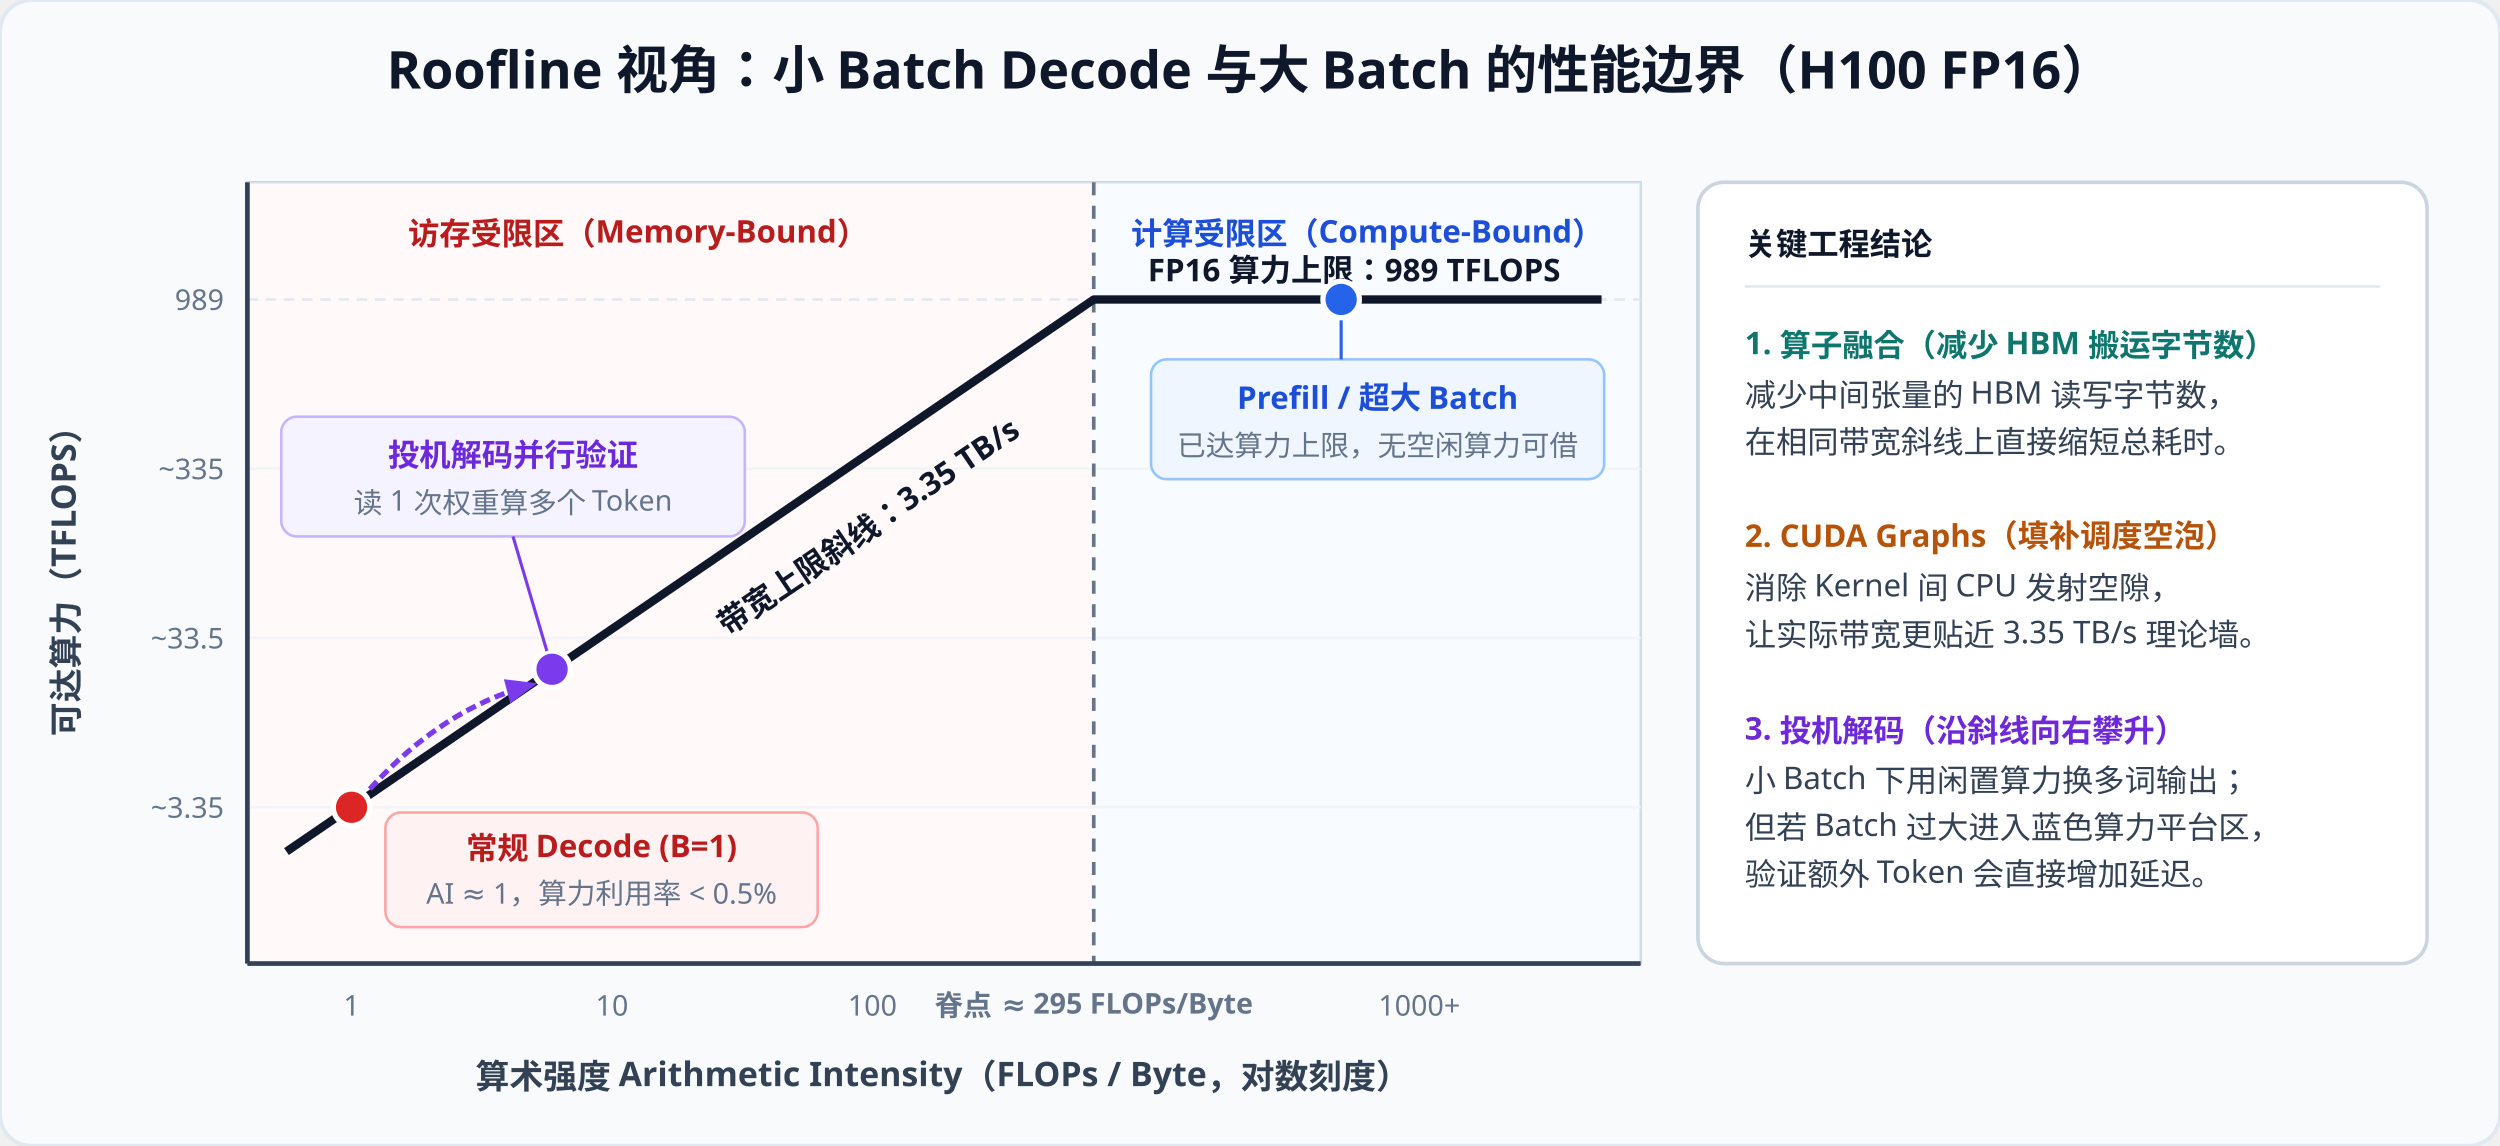
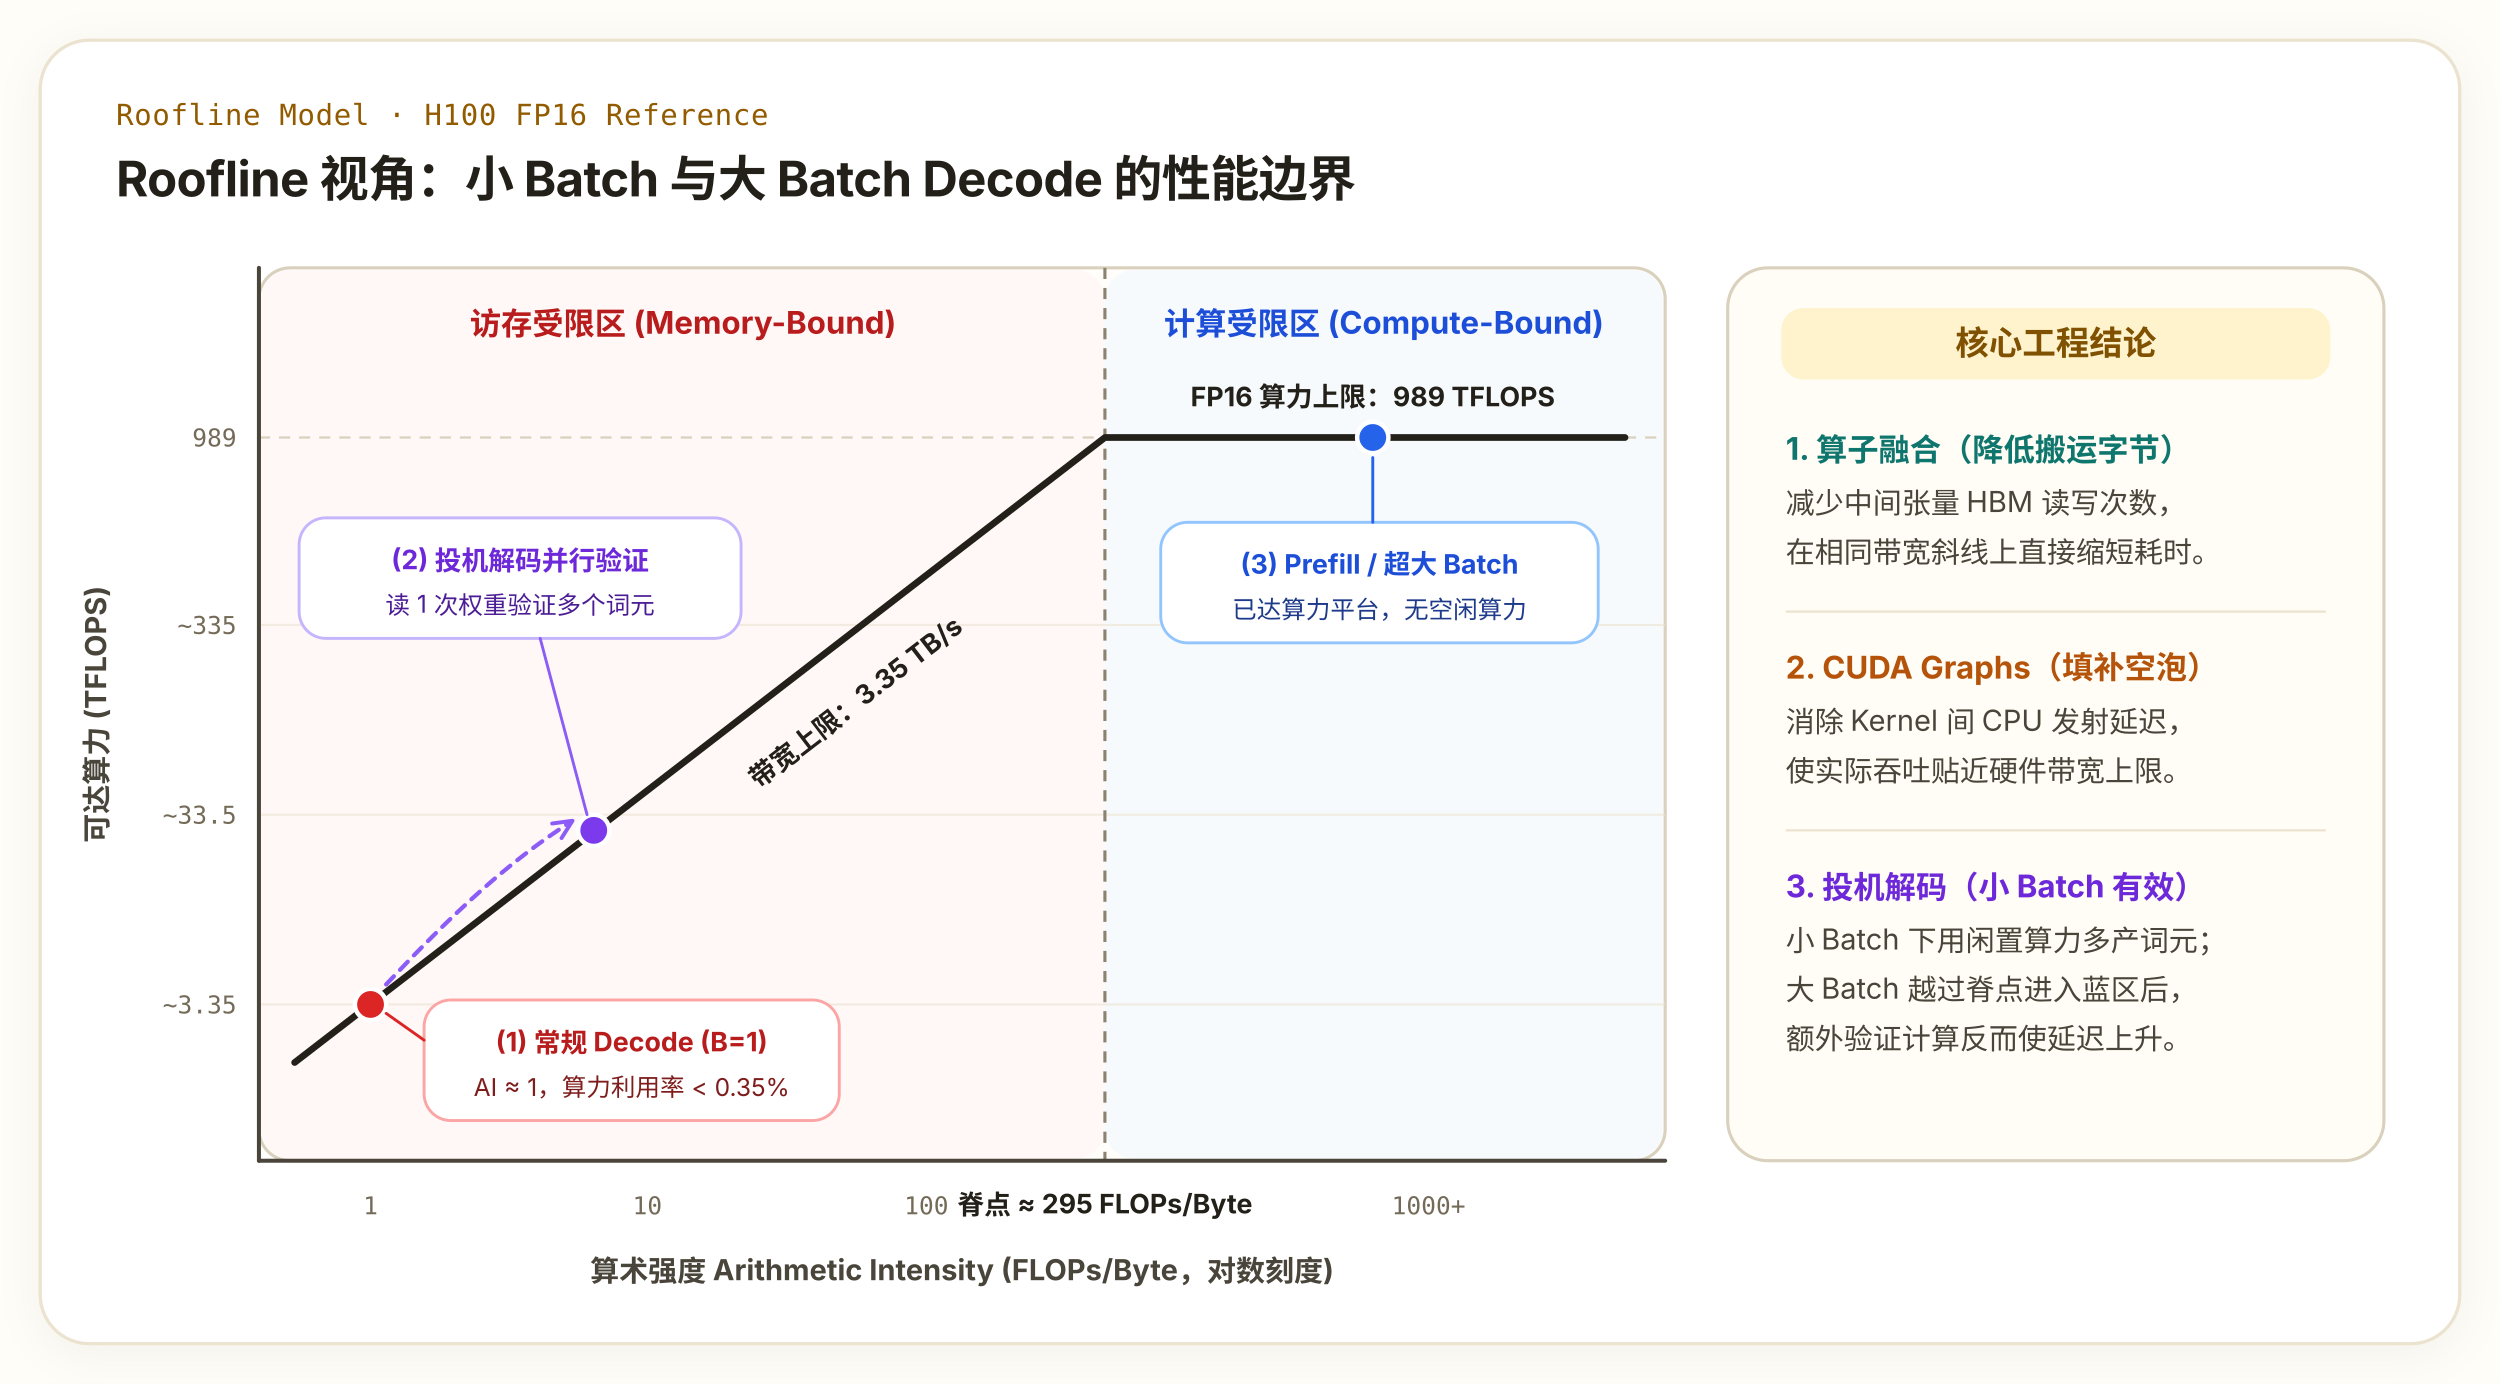
- <svg xmlns="http://www.w3.org/2000/svg" viewBox="0 0 960 440" width="960" height="440">
+ <svg xmlns="http://www.w3.org/2000/svg" viewBox="0 0 1120 620" width="1120" height="620">
  <defs>
-     <style>
-       text { font-family: "Microsoft YaHei", "PingFang SC", "Noto Sans SC", "Segoe UI", sans-serif; }
-       .title { font-size: 20px; font-weight: 700; fill: #0f172a; }
-       .axis { font-size: 13px; font-weight: 700; fill: #334155; }
-       .tick { font-size: 11px; fill: #64748b; }
-       .label { font-size: 12px; font-weight: 700; }
-       .body { font-size: 12px; fill: #334155; }
-     </style>
-     <marker id="arr-purple" viewBox="0 0 10 10" refX="8" refY="5" markerWidth="6" markerHeight="6" orient="auto">
-       <path d="M 0 1 L 10 5 L 0 9 z" fill="#7c3aed" />
+     <filter id="soft-shadow" x="-4%" y="-4%" width="108%" height="110%">
+       <feDropShadow dx="0" dy="4" stdDeviation="10" flood-color="#222018" flood-opacity="0.05" />
+     </filter>
+     <pattern id="soft-hatch-red" width="10" height="10" patternTransform="rotate(38)" patternUnits="userSpaceOnUse">
+       <rect width="10" height="10" fill="#fef2f2" />
+       <line x1="0" y1="0" x2="0" y2="10" stroke="#fecaca" stroke-width="2.2" />
+     </pattern>
+     <marker id="arr-warm" viewBox="0 0 12 12" refX="9" refY="6" markerWidth="7" markerHeight="7" orient="auto">
+       <path d="M 2 2.5 L 9.5 6 L 2 9.5" fill="none" stroke="#8c8270" stroke-width="1.7" stroke-linecap="round" stroke-linejoin="round" />
    </marker>
-     <marker id="arr-slate" viewBox="0 0 10 10" refX="8" refY="5" markerWidth="6" markerHeight="6" orient="auto">
-       <path d="M 0 1 L 10 5 L 0 9 z" fill="#475569" />
+     <marker id="arr-red" viewBox="0 0 12 12" refX="9" refY="6" markerWidth="7" markerHeight="7" orient="auto">
+       <path d="M 2 2.5 L 9.5 6 L 2 9.5" fill="none" stroke="#dc2626" stroke-width="1.6" stroke-linecap="round" stroke-linejoin="round" />
+     </marker>
+     <marker id="arr-teal" viewBox="0 0 12 12" refX="9" refY="6" markerWidth="7" markerHeight="7" orient="auto">
+       <path d="M 2 2.5 L 9.5 6 L 2 9.5" fill="none" stroke="#0d9488" stroke-width="1.6" stroke-linecap="round" stroke-linejoin="round" />
+     </marker>
+     <marker id="arr-amber" viewBox="0 0 12 12" refX="9" refY="6" markerWidth="7" markerHeight="7" orient="auto">
+       <path d="M 2 2.5 L 9.5 6 L 2 9.5" fill="none" stroke="#d97706" stroke-width="1.6" stroke-linecap="round" stroke-linejoin="round" />
+     </marker>
+     <marker id="arr-purple" viewBox="0 0 12 12" refX="9" refY="6" markerWidth="7" markerHeight="7" orient="auto">
+       <path d="M 2 2.5 L 9.5 6 L 2 9.5" fill="none" stroke="#8b5cf6" stroke-width="1.6" stroke-linecap="round" stroke-linejoin="round" />
+     </marker>
+     <marker id="arr-blue" viewBox="0 0 12 12" refX="9" refY="6" markerWidth="7" markerHeight="7" orient="auto">
+       <path d="M 2 2.5 L 9.5 6 L 2 9.5" fill="none" stroke="#3b82f6" stroke-width="1.6" stroke-linecap="round" stroke-linejoin="round" />
    </marker>
  </defs>
-   <rect width="960" height="440" rx="12" fill="#f8fafc" stroke="#e2e8f0" stroke-width="1.5" />
-   <text x="480" y="34" text-anchor="middle" class="title">Roofline 视角：小 Batch Decode 与大 Batch 的性能边界（H100 FP16）</text>
-   <rect x="95" y="70" width="535" height="300" fill="#ffffff" stroke="#cbd5e1" stroke-width="1" />
-   <rect x="95" y="70" width="325" height="300" fill="#fef2f2" opacity="0.45" />
-   <rect x="420" y="70" width="210" height="300" fill="#eff6ff" opacity="0.45" />
-   <text x="245" y="94" text-anchor="middle" class="label" fill="#b91c1c">访存受限区（Memory-Bound）</text>
-   <text x="525" y="94" text-anchor="middle" class="label" fill="#1d4ed8">计算受限区（Compute-Bound）</text>
-   <line x1="95" y1="310" x2="630" y2="310" stroke="#f1f5f9" stroke-width="1" />
-   <line x1="95" y1="245" x2="630" y2="245" stroke="#f1f5f9" stroke-width="1" />
-   <line x1="95" y1="180" x2="630" y2="180" stroke="#f1f5f9" stroke-width="1" />
-   <line x1="95" y1="115" x2="630" y2="115" stroke="#e2e8f0" stroke-width="1" stroke-dasharray="4,3" />
-   <line x1="420" y1="70" x2="420" y2="370" stroke="#64748b" stroke-width="1.4" stroke-dasharray="5,4" />
-   <text x="420" y="390" text-anchor="middle" class="tick" font-weight="700" fill="#0f172a">脊点 ≈ 295 FLOPs/Byte</text>
-   <line x1="95" y1="370" x2="630" y2="370" stroke="#334155" stroke-width="1.8" />
-   <line x1="95" y1="70" x2="95" y2="370" stroke="#334155" stroke-width="1.8" />
-   <text x="135" y="390" text-anchor="middle" class="tick">1</text>
-   <text x="235" y="390" text-anchor="middle" class="tick">10</text>
-   <text x="335" y="390" text-anchor="middle" class="tick">100</text>
-   <text x="545" y="390" text-anchor="middle" class="tick">1000+</text>
-   <text x="362" y="418" text-anchor="middle" class="axis">算术强度 Arithmetic Intensity（FLOPs / Byte，对数刻度）</text>
-   <text x="86" y="314" text-anchor="end" class="tick">~3.35</text>
-   <text x="86" y="249" text-anchor="end" class="tick">~33.5</text>
-   <text x="86" y="184" text-anchor="end" class="tick">~335</text>
-   <text x="86" y="119" text-anchor="end" class="tick">989</text>
-   <text x="30" y="220" text-anchor="middle" transform="rotate(-90 30 220)" class="axis">可达算力（TFLOPS）</text>
-   <polyline points="110,327 420,115 615,115" fill="none" stroke="#0f172a" stroke-width="3.2" stroke-linejoin="round" />
-   <text x="336" y="206" text-anchor="middle" transform="rotate(-34 336 206)" class="label" fill="#0f172a">带宽上限斜线：3.35 TB/s</text>
-   <text x="520" y="108" text-anchor="middle" class="label" fill="#0f172a">FP16 算力上限：989 TFLOPS</text>
-   <circle cx="135" cy="310" r="7" fill="#dc2626" stroke="#ffffff" stroke-width="2" />
-   <rect x="148" y="312" width="166" height="44" rx="6" fill="#fef2f2" stroke="#fca5a5" />
-   <text x="231" y="330" text-anchor="middle" class="label" fill="#b91c1c">常规 Decode (B=1)</text>
-   <text x="231" y="347" text-anchor="middle" class="tick" fill="#991b1b">AI ≈ 1，算力利用率 &lt; 0.5%</text>
-   <path d="M 142 303 Q 170 272 204 263" fill="none" stroke="#7c3aed" stroke-width="2" stroke-dasharray="4,2" marker-end="url(#arr-purple)" />
-   <circle cx="212" cy="257" r="7" fill="#7c3aed" stroke="#ffffff" stroke-width="2" />
-   <rect x="108" y="160" width="178" height="46" rx="6" fill="#f5f3ff" stroke="#c4b5fd" />
-   <text x="197" y="179" text-anchor="middle" class="label" fill="#6d28d9">投机解码并行验证</text>
-   <text x="197" y="197" text-anchor="middle" class="tick" fill="#5b21b6">读 1 次权重算多个 Token</text>
-   <line x1="197" y1="206" x2="210" y2="250" stroke="#7c3aed" stroke-width="1.2" />
-   <circle cx="515" cy="115" r="7" fill="#2563eb" stroke="#ffffff" stroke-width="2" />
-   <rect x="442" y="138" width="174" height="46" rx="6" fill="#eff6ff" stroke="#93c5fd" />
-   <text x="529" y="157" text-anchor="middle" class="label" fill="#1d4ed8">Prefill / 超大 Batch</text>
-   <text x="529" y="175" text-anchor="middle" class="tick" fill="#1e40af">已达算力上限，无空闲算力可借</text>
-   <line x1="515" y1="138" x2="515" y2="123" stroke="#2563eb" stroke-width="1.2" />
-   <rect x="652" y="70" width="280" height="300" rx="10" fill="#ffffff" stroke="#cbd5e1" stroke-width="1.4" />
-   <text x="670" y="98" class="label" font-size="14" fill="#0f172a">关键工程结论</text>
-   <line x1="670" y1="110" x2="914" y2="110" stroke="#e2e8f0" stroke-width="1" />
-   <text x="670" y="136" class="label" fill="#0f766e">1. 算子融合（减少 HBM 搬运字节数）</text>
-   <text x="670" y="156" class="body">减少中间张量的 HBM 读写字节数，</text>
-   <text x="670" y="174" class="body">在相同带宽斜线上直接缩短总耗时。</text>
-   <text x="670" y="210" class="label" fill="#b45309">2. CUDA Graphs（填补调度空泡）</text>
-   <text x="670" y="230" class="body">消除 Kernel 间 CPU 发射空隙，</text>
-   <text x="670" y="248" class="body">让实际带宽更贴近 3.35 TB/s 理论墙。</text>
-   <text x="670" y="284" class="label" fill="#6d28d9">3. 投机解码（沿斜线向右攀升）</text>
-   <text x="670" y="304" class="body">小 Batch 下用闲置算力换多词输出；</text>
-   <text x="670" y="322" class="body">但若 Batch 过大进入蓝色算力平台区，</text>
-   <text x="670" y="340" class="body">验证额外 Token 会直接增加延迟。</text>
+   <rect width="1120" height="620" fill="#fffdf7" />
+   <rect x="18" y="18" width="1084" height="584" rx="22" fill="#ffffff" stroke="#ebe3d0" stroke-width="1.5" filter="url(#soft-shadow)" />
+   <text x="52" y="56" font-family="JetBrains Mono, Cascadia Code, SFMono-Regular, Consolas, monospace" font-size="13" font-weight="400" fill="#925b00" letter-spacing="0.3">Roofline Model · H100 FP16 Reference</text>
+   <text x="52" y="88" font-family="Inter, HarmonyOS Sans SC, PingFang SC, Noto Sans SC, Noto Sans CJK SC, Microsoft YaHei, sans-serif" font-size="22" font-weight="700" fill="#222018" letter-spacing="-0.3">Roofline 视角：小 Batch 与大 Batch Decode 的性能边界</text>
+   <rect x="116" y="120" width="630" height="400" rx="14" fill="#fffefb" stroke="#d9d0bd" stroke-width="1.4" />
+   <rect x="117" y="121" width="378" height="398" rx="13" fill="#fef2f2" opacity="0.45" />
+   <rect x="495" y="121" width="250" height="398" rx="13" fill="#eff6ff" opacity="0.48" />
+   <text x="306" y="150" text-anchor="middle" font-family="Inter, HarmonyOS Sans SC, PingFang SC, Noto Sans SC, Noto Sans CJK SC, Microsoft YaHei, sans-serif" font-size="14" font-weight="700" fill="#b91c1c">访存受限区 (Memory-Bound)</text>
+   <text x="620" y="150" text-anchor="middle" font-family="Inter, HarmonyOS Sans SC, PingFang SC, Noto Sans SC, Noto Sans CJK SC, Microsoft YaHei, sans-serif" font-size="14" font-weight="700" fill="#1d4ed8">计算受限区 (Compute-Bound)</text>
+   <line x1="116" y1="450" x2="746" y2="450" stroke="#ebe3d0" stroke-width="1" stroke-opacity="0.6" />
+   <line x1="116" y1="365" x2="746" y2="365" stroke="#ebe3d0" stroke-width="1" stroke-opacity="0.6" />
+   <line x1="116" y1="280" x2="746" y2="280" stroke="#ebe3d0" stroke-width="1" stroke-opacity="0.6" />
+   <line x1="116" y1="196" x2="746" y2="196" stroke="#d9d0bd" stroke-width="1" stroke-dasharray="5,4" />
+   <line x1="495" y1="120" x2="495" y2="520" stroke="#8c8270" stroke-width="1.4" stroke-dasharray="5,4" />
+   <text x="495" y="544" text-anchor="middle" font-family="Inter, HarmonyOS Sans SC, PingFang SC, Noto Sans SC, Noto Sans CJK SC, Microsoft YaHei, sans-serif" font-size="12" font-weight="700" fill="#222018">脊点 ≈ 295 FLOPs/Byte</text>
+   <line x1="116" y1="520" x2="746" y2="520" stroke="#4a453b" stroke-width="1.8" stroke-linecap="round" />
+   <line x1="116" y1="120" x2="116" y2="520" stroke="#4a453b" stroke-width="1.8" stroke-linecap="round" />
+   <text x="166" y="544" text-anchor="middle" font-family="JetBrains Mono, Cascadia Code, SFMono-Regular, Consolas, monospace" font-size="11" font-weight="400" fill="#736a58">1</text>
+   <text x="290" y="544" text-anchor="middle" font-family="JetBrains Mono, Cascadia Code, SFMono-Regular, Consolas, monospace" font-size="11" font-weight="400" fill="#736a58">10</text>
+   <text x="415" y="544" text-anchor="middle" font-family="JetBrains Mono, Cascadia Code, SFMono-Regular, Consolas, monospace" font-size="11" font-weight="400" fill="#736a58">100</text>
+   <text x="640" y="544" text-anchor="middle" font-family="JetBrains Mono, Cascadia Code, SFMono-Regular, Consolas, monospace" font-size="11" font-weight="400" fill="#736a58">1000+</text>
+   <text x="431" y="574" text-anchor="middle" font-family="Inter, HarmonyOS Sans SC, PingFang SC, Noto Sans SC, Noto Sans CJK SC, Microsoft YaHei, sans-serif" font-size="13" font-weight="700" fill="#4a453b">算术强度 Arithmetic Intensity (FLOPs/Byte，对数刻度)</text>
+   <text x="106" y="454" text-anchor="end" font-family="JetBrains Mono, Cascadia Code, SFMono-Regular, Consolas, monospace" font-size="11" font-weight="400" fill="#736a58">~3.35</text>
+   <text x="106" y="369" text-anchor="end" font-family="JetBrains Mono, Cascadia Code, SFMono-Regular, Consolas, monospace" font-size="11" font-weight="400" fill="#736a58">~33.5</text>
+   <text x="106" y="284" text-anchor="end" font-family="JetBrains Mono, Cascadia Code, SFMono-Regular, Consolas, monospace" font-size="11" font-weight="400" fill="#736a58">~335</text>
+   <text x="106" y="200" text-anchor="end" font-family="JetBrains Mono, Cascadia Code, SFMono-Regular, Consolas, monospace" font-size="11" font-weight="400" fill="#736a58">989</text>
+   <text x="48" y="320" text-anchor="middle" transform="rotate(-90 48 320)" font-family="Inter, HarmonyOS Sans SC, PingFang SC, Noto Sans SC, Noto Sans CJK SC, Microsoft YaHei, sans-serif" font-size="13" font-weight="700" fill="#4a453b">可达算力 (TFLOPS)</text>
+   <polyline points="132,476 495,196 728,196" fill="none" stroke="#222018" stroke-width="3" stroke-linecap="round" stroke-linejoin="round" />
+   <text x="386" y="318" text-anchor="middle" transform="rotate(-37.5 386 318)" font-family="Inter, HarmonyOS Sans SC, PingFang SC, Noto Sans SC, Noto Sans CJK SC, Microsoft YaHei, sans-serif" font-size="12" font-weight="700" fill="#222018">带宽上限：3.35 TB/s</text>
+   <text x="615" y="182" text-anchor="middle" font-family="Inter, HarmonyOS Sans SC, PingFang SC, Noto Sans SC, Noto Sans CJK SC, Microsoft YaHei, sans-serif" font-size="12" font-weight="700" fill="#222018">FP16 算力上限：989 TFLOPS</text>
+   <circle cx="166" cy="450" r="7" fill="#dc2626" stroke="#ffffff" stroke-width="2" />
+   <rect x="190" y="448" width="186" height="54" rx="12" fill="#ffffff" stroke="#fca5a5" stroke-width="1.3" />
+   <text x="283" y="471" text-anchor="middle" font-family="Inter, HarmonyOS Sans SC, PingFang SC, Noto Sans SC, Noto Sans CJK SC, Microsoft YaHei, sans-serif" font-size="12" font-weight="700" fill="#b91c1c">(1) 常规 Decode (B=1)</text>
+   <text x="283" y="491" text-anchor="middle" font-family="Inter, HarmonyOS Sans SC, PingFang SC, Noto Sans SC, Noto Sans CJK SC, Microsoft YaHei, sans-serif" font-size="11" font-weight="400" fill="#7f1d1d">AI ≈ 1，算力利用率 &lt; 0.35%</text>
+   <line x1="173" y1="454" x2="190" y2="466" stroke="#dc2626" stroke-width="1.3" stroke-linecap="round" />
+   <path d="M 173 441 C 204 408, 228 386, 256 368" fill="none" stroke="#8b5cf6" stroke-width="1.9" stroke-dasharray="5,4" stroke-linecap="round" marker-end="url(#arr-purple)" />
+   <circle cx="266" cy="372" r="7" fill="#7c3aed" stroke="#ffffff" stroke-width="2" />
+   <rect x="134" y="232" width="198" height="54" rx="12" fill="#ffffff" stroke="#c4b5fd" stroke-width="1.3" />
+   <text x="233" y="255" text-anchor="middle" font-family="Inter, HarmonyOS Sans SC, PingFang SC, Noto Sans SC, Noto Sans CJK SC, Microsoft YaHei, sans-serif" font-size="12" font-weight="700" fill="#6d28d9">(2) 投机解码并行验证</text>
+   <text x="233" y="275" text-anchor="middle" font-family="Inter, HarmonyOS Sans SC, PingFang SC, Noto Sans SC, Noto Sans CJK SC, Microsoft YaHei, sans-serif" font-size="11" font-weight="400" fill="#4c1d95">读 1 次权重验证多个词元</text>
+   <line x1="242" y1="286" x2="263" y2="365" stroke="#8b5cf6" stroke-width="1.3" stroke-linecap="round" />
+   <circle cx="615" cy="196" r="7" fill="#2563eb" stroke="#ffffff" stroke-width="2" />
+   <rect x="520" y="234" width="196" height="54" rx="12" fill="#ffffff" stroke="#93c5fd" stroke-width="1.3" />
+   <text x="618" y="257" text-anchor="middle" font-family="Inter, HarmonyOS Sans SC, PingFang SC, Noto Sans SC, Noto Sans CJK SC, Microsoft YaHei, sans-serif" font-size="12" font-weight="700" fill="#1d4ed8">(3) Prefill / 超大 Batch</text>
+   <text x="618" y="277" text-anchor="middle" font-family="Inter, HarmonyOS Sans SC, PingFang SC, Noto Sans SC, Noto Sans CJK SC, Microsoft YaHei, sans-serif" font-size="11" font-weight="400" fill="#1e3a8a">已达算力平台，无空闲算力</text>
+   <line x1="615" y1="234" x2="615" y2="205" stroke="#2563eb" stroke-width="1.3" stroke-linecap="round" />
+   <rect x="774" y="120" width="294" height="400" rx="18" fill="#fffdf5" stroke="#d9d0bd" stroke-width="1.4" />
+   <rect x="798" y="138" width="246" height="32" rx="10" fill="#fff3ce" />
+   <text x="921" y="159" text-anchor="middle" font-family="Inter, HarmonyOS Sans SC, PingFang SC, Noto Sans SC, Noto Sans CJK SC, Microsoft YaHei, sans-serif" font-size="15" font-weight="700" fill="#805100">核心工程结论</text>
+   <text x="800" y="206" font-family="Inter, HarmonyOS Sans SC, PingFang SC, Noto Sans SC, Noto Sans CJK SC, Microsoft YaHei, sans-serif" font-size="14" font-weight="700" fill="#0f766e">1. 算子融合（降低搬运字节）</text>
+   <text x="800" y="230" font-family="Inter, HarmonyOS Sans SC, PingFang SC, Noto Sans SC, Noto Sans CJK SC, Microsoft YaHei, sans-serif" font-size="13" font-weight="400" fill="#4a453b">减少中间张量 HBM 读写次数，</text>
+   <text x="800" y="252" font-family="Inter, HarmonyOS Sans SC, PingFang SC, Noto Sans SC, Noto Sans CJK SC, Microsoft YaHei, sans-serif" font-size="13" font-weight="400" fill="#4a453b">在相同带宽斜线上直接缩短耗时。</text>
+   <line x1="800" y1="274" x2="1042" y2="274" stroke="#ebe3d0" stroke-width="1" />
+   <text x="800" y="304" font-family="Inter, HarmonyOS Sans SC, PingFang SC, Noto Sans SC, Noto Sans CJK SC, Microsoft YaHei, sans-serif" font-size="14" font-weight="700" fill="#b45309">2. CUDA Graphs（填补空泡）</text>
+   <text x="800" y="328" font-family="Inter, HarmonyOS Sans SC, PingFang SC, Noto Sans SC, Noto Sans CJK SC, Microsoft YaHei, sans-serif" font-size="13" font-weight="400" fill="#4a453b">消除 Kernel 间 CPU 发射延迟，</text>
+   <text x="800" y="350" font-family="Inter, HarmonyOS Sans SC, PingFang SC, Noto Sans SC, Noto Sans CJK SC, Microsoft YaHei, sans-serif" font-size="13" font-weight="400" fill="#4a453b">使实际吞吐贴近硬件带宽上限。</text>
+   <line x1="800" y1="372" x2="1042" y2="372" stroke="#ebe3d0" stroke-width="1" />
+   <text x="800" y="402" font-family="Inter, HarmonyOS Sans SC, PingFang SC, Noto Sans SC, Noto Sans CJK SC, Microsoft YaHei, sans-serif" font-size="14" font-weight="700" fill="#6d28d9">3. 投机解码（小 Batch 有效）</text>
+   <text x="800" y="426" font-family="Inter, HarmonyOS Sans SC, PingFang SC, Noto Sans SC, Noto Sans CJK SC, Microsoft YaHei, sans-serif" font-size="13" font-weight="400" fill="#4a453b">小 Batch 下用闲置算力多产词元；</text>
+   <text x="800" y="448" font-family="Inter, HarmonyOS Sans SC, PingFang SC, Noto Sans SC, Noto Sans CJK SC, Microsoft YaHei, sans-serif" font-size="13" font-weight="400" fill="#4a453b">大 Batch 越过脊点进入蓝区后，</text>
+   <text x="800" y="470" font-family="Inter, HarmonyOS Sans SC, PingFang SC, Noto Sans SC, Noto Sans CJK SC, Microsoft YaHei, sans-serif" font-size="13" font-weight="400" fill="#4a453b">额外验证计算反而使延迟上升。</text>
</svg>
